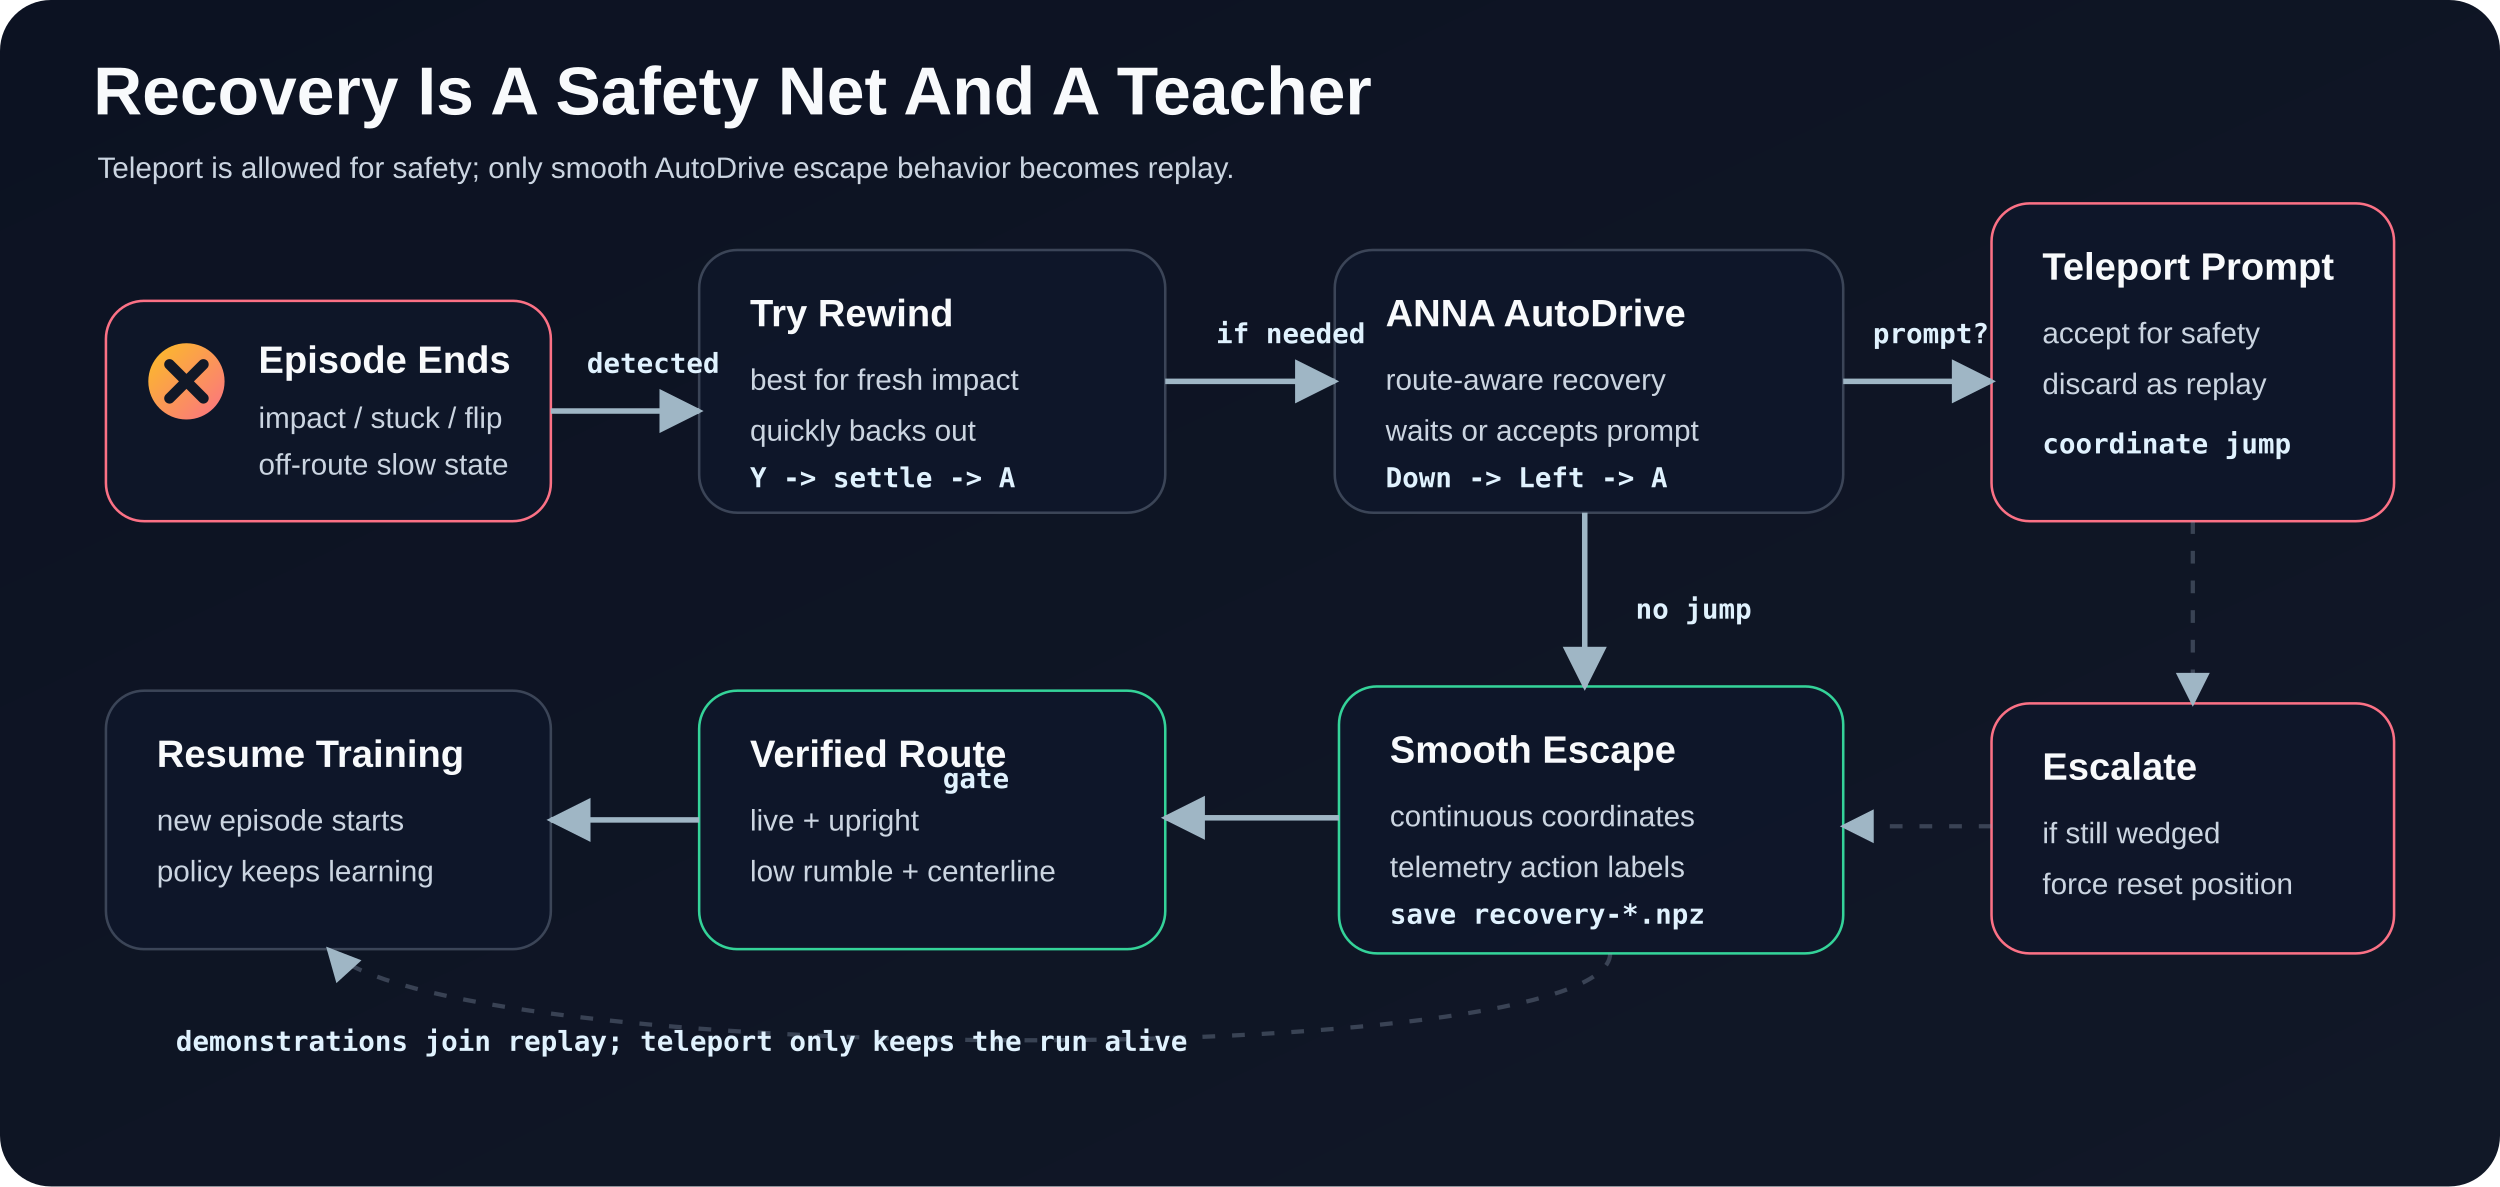
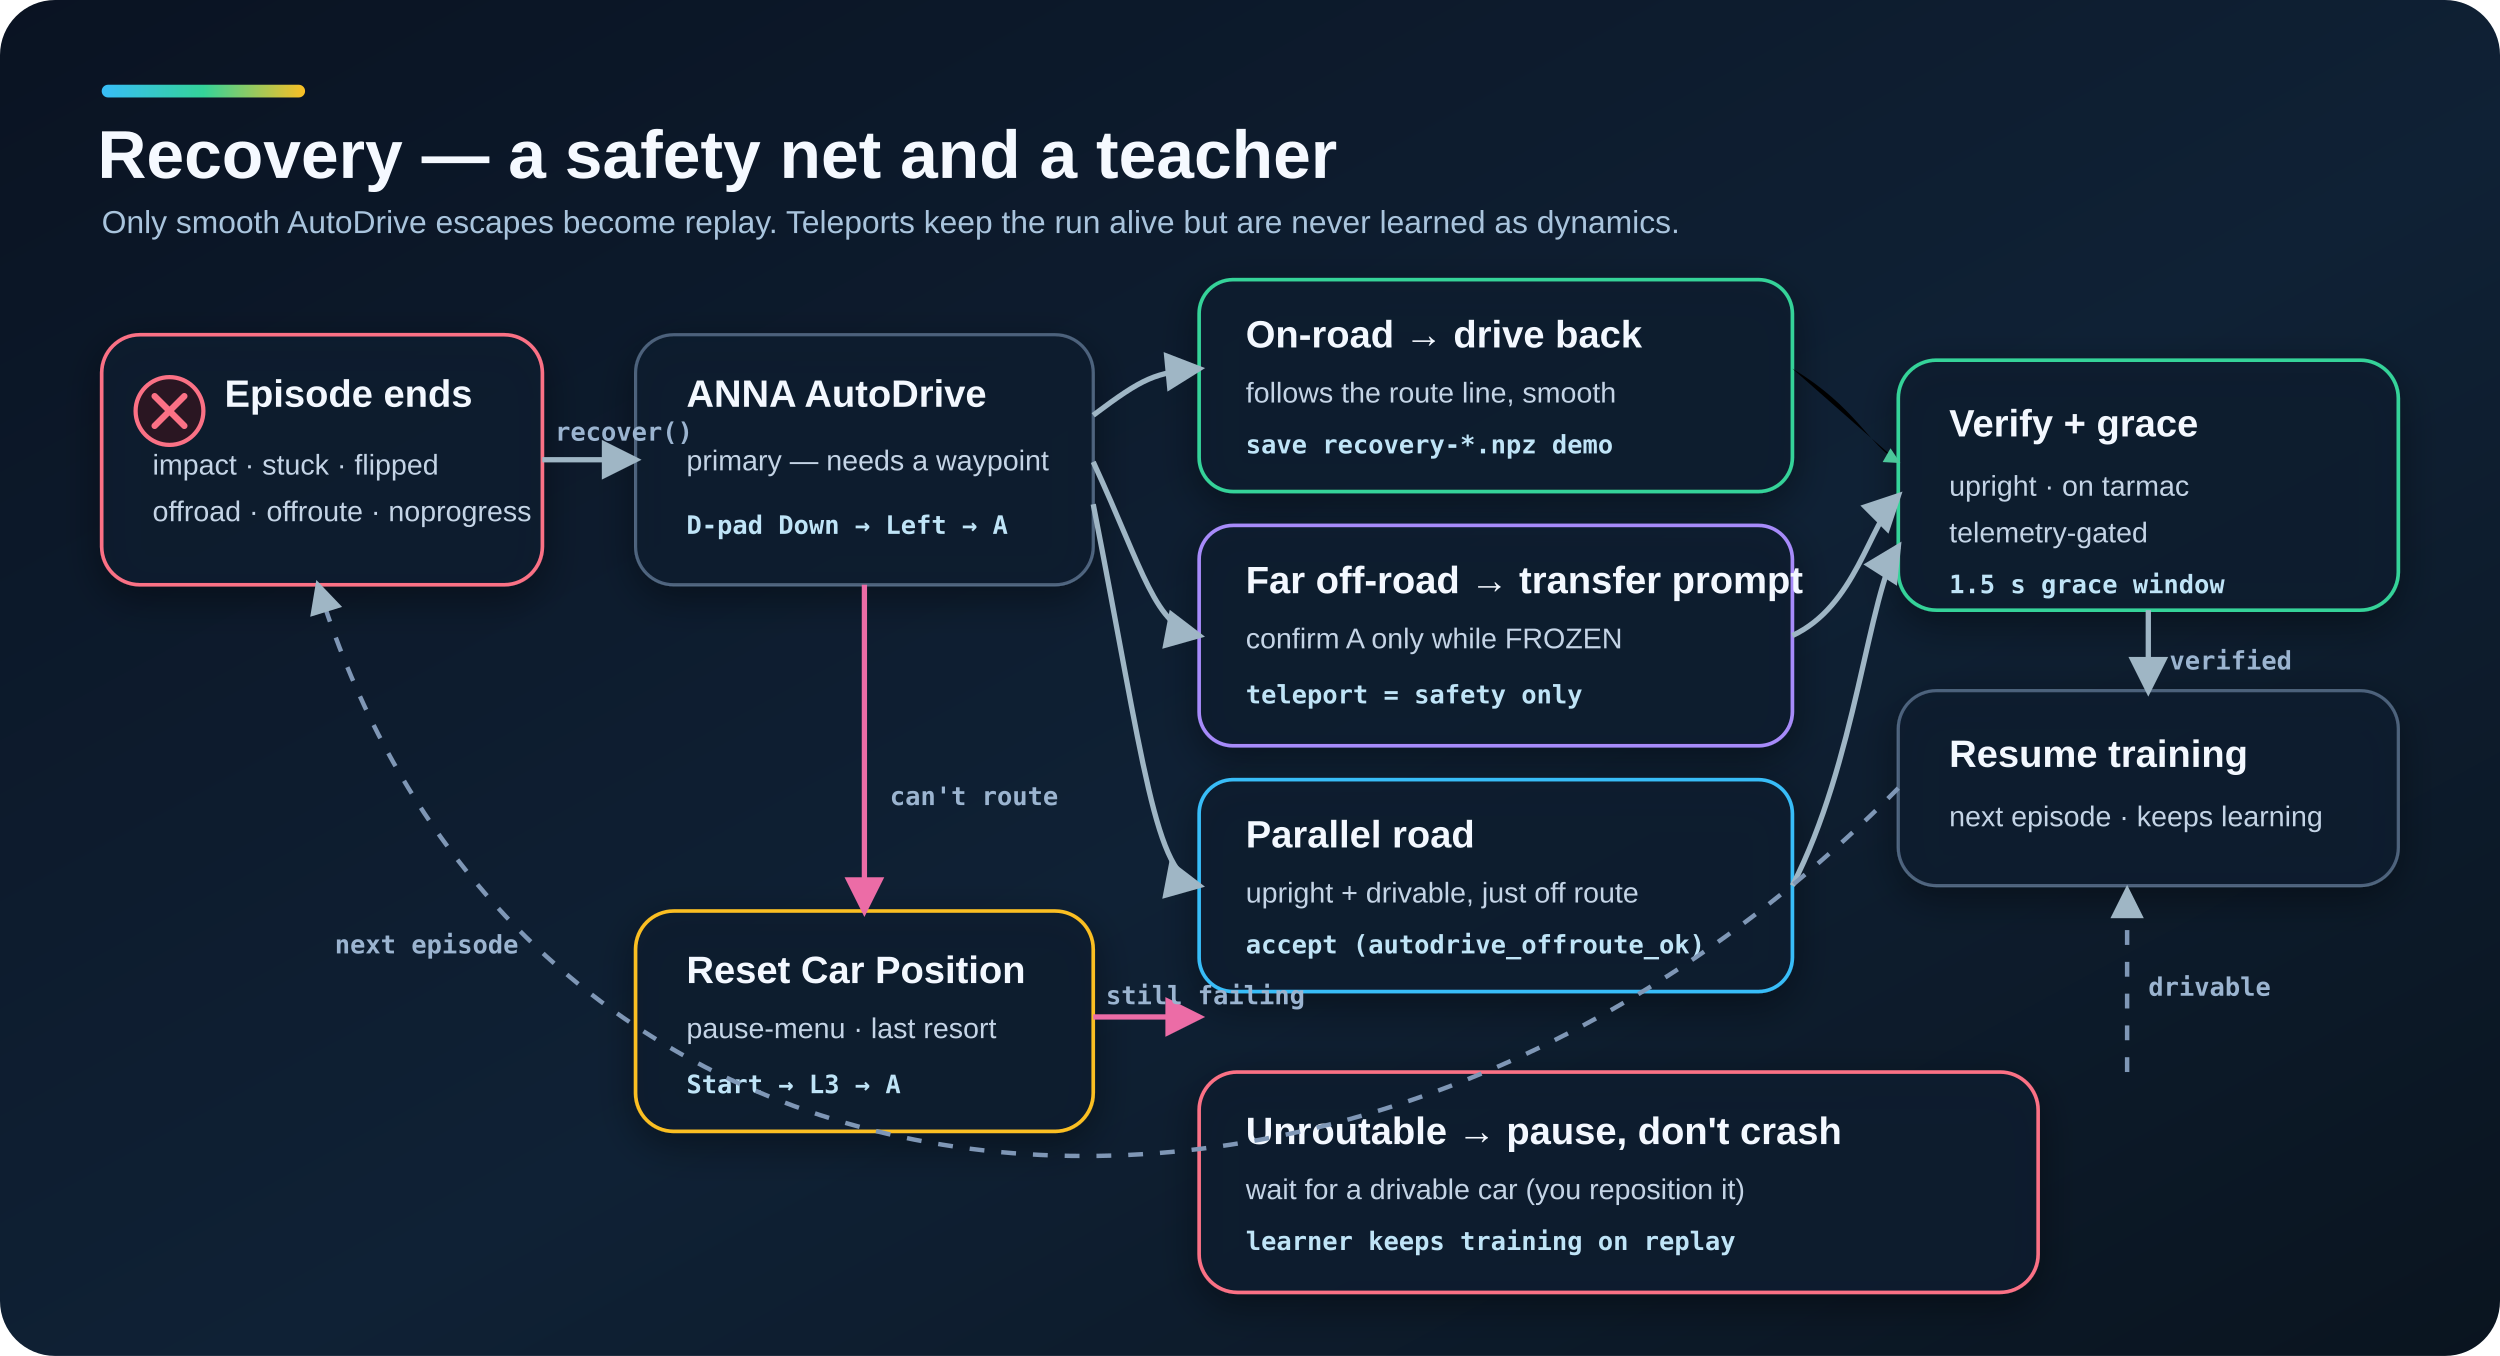
- <svg xmlns="http://www.w3.org/2000/svg" width="1180" height="560" viewBox="0 0 1180 560" role="img" aria-labelledby="title desc">
+ <svg xmlns="http://www.w3.org/2000/svg" width="1180" height="640" viewBox="0 0 1180 640" role="img" aria-labelledby="t d">
  <defs>
    <linearGradient id="bg" x1="0" y1="0" x2="1" y2="1">
-       <stop offset="0" stop-color="#0c1222" />
-       <stop offset="1" stop-color="#111827" />
+       <stop offset="0" stop-color="#0a1322" />
+       <stop offset=".55" stop-color="#0f2135" />
+       <stop offset="1" stop-color="#0a141f" />
    </linearGradient>
-     <linearGradient id="safe" x1="0" y1="0" x2="1" y2="1">
-       <stop offset="0" stop-color="#34d399" />
-       <stop offset="1" stop-color="#0ea5e9" />
+     <linearGradient id="line" x1="0" y1="0" x2="1" y2="0">
+       <stop offset="0" stop-color="#38bdf8" />
+       <stop offset=".5" stop-color="#34d399" />
+       <stop offset="1" stop-color="#fbbf24" />
    </linearGradient>
-     <linearGradient id="warn" x1="0" y1="0" x2="1" y2="1">
-       <stop offset="0" stop-color="#fbbf24" />
-       <stop offset="1" stop-color="#fb7185" />
-     </linearGradient>
-     <marker id="arrow" viewBox="0 0 10 10" refX="9" refY="5" markerWidth="8" markerHeight="8" orient="auto-start-reverse">
+     <filter id="sh" x="-30%" y="-30%" width="160%" height="160%">
+       <feDropShadow dx="0" dy="6" stdDeviation="9" flood-color="#000" flood-opacity=".45" />
+     </filter>
+     <marker id="a" viewBox="0 0 10 10" refX="8.5" refY="5" markerWidth="7.5" markerHeight="7.5" orient="auto-start-reverse">
      <path d="M0 0 L10 5 L0 10 z" fill="#9fb6c5" />
    </marker>
+     <marker id="aG" viewBox="0 0 10 10" refX="8.5" refY="5" markerWidth="7.5" markerHeight="7.5" orient="auto-start-reverse">
+       <path d="M0 0 L10 5 L0 10 z" fill="#4cc79a" />
+     </marker>
+     <marker id="aR" viewBox="0 0 10 10" refX="8.5" refY="5" markerWidth="7.5" markerHeight="7.5" orient="auto-start-reverse">
+       <path d="M0 0 L10 5 L0 10 z" fill="#ec6ca6" />
+     </marker>
    <style>
-       .title { font: 800 32px "Segoe UI", Arial, sans-serif; fill: #f8fafc; }
-       .nodeTitle { font: 800 18px "Segoe UI", Arial, sans-serif; fill: #f8fafc; }
-       .text { font: 500 14px "Segoe UI", Arial, sans-serif; fill: #cbd5e1; }
-       .mono { font: 600 13px "Cascadia Mono", Consolas, monospace; fill: #e0f2fe; }
-       .node { fill: rgba(15,23,42,.9); stroke: rgba(148,163,184,.34); stroke-width: 1.2; }
-       .ok { stroke: #34d399; }
-       .bad { stroke: #fb7185; }
-       .flow { fill: none; stroke: #9fb6c5; stroke-width: 2.6; marker-end: url(#arrow); }
-       .soft { fill: none; stroke: rgba(148,163,184,.32); stroke-width: 2; stroke-dasharray: 6 8; marker-end: url(#arrow); }
+       .title{font:800 32px "Segoe UI",system-ui,Arial,sans-serif;fill:#f5f9ff}
+       .lede{font:500 15px "Segoe UI",Arial,sans-serif;fill:#a9c4dd}
+       .h{font:800 18px "Segoe UI",Arial,sans-serif;fill:#f3f8ff}
+       .t{font:500 13.5px "Segoe UI",Arial,sans-serif;fill:#c4d4e6}
+       .m{font:600 12px "Cascadia Mono",Consolas,monospace;fill:#bfe4f7}
+       .lbl{font:600 12px "Cascadia Mono",Consolas,monospace;fill:#9bb4d0}
+       .card{fill:rgba(16,28,47,.86);stroke:rgba(150,180,215,.30);stroke-width:1.2}
+       .red{stroke:#fb7185;stroke-width:1.7}.slate{stroke:rgba(150,180,215,.45);stroke-width:1.5}.green{stroke:#34d399;stroke-width:1.7}.violet{stroke:#a78bfa;stroke-width:1.7}.cyan{stroke:#38bdf8;stroke-width:1.7}.amber{stroke:#fbbf24;stroke-width:1.7}
+       .f{fill:none;stroke:#9fb6c5;stroke-width:2.5}.fr{fill:none;stroke:#ec6ca6;stroke-width:2.5}
+       .dash{fill:none;stroke:#7f97b6;stroke-width:2.1;stroke-dasharray:7 8}
    </style>
  </defs>
-   <rect width="1180" height="560" rx="24" fill="url(#bg)" />
-   <text class="title" x="44" y="54">Recovery Is A Safety Net And A Teacher</text>
-   <text class="text" x="46" y="84">Teleport is allowed for safety; only smooth AutoDrive escape behavior becomes replay.</text>
-   <g transform="translate(50 142)">
-     <rect class="node bad" x="0" y="0" width="210" height="104" rx="18" />
-     <circle cx="38" cy="38" r="18" fill="url(#warn)" />
-     <path d="M30 30 L46 46 M46 30 L30 46" stroke="#111827" stroke-width="5" stroke-linecap="round" />
-     <text class="nodeTitle" x="72" y="34">Episode Ends</text>
-     <text class="text" x="72" y="60">impact / stuck / flip</text>
-     <text class="text" x="72" y="82">off-route slow state</text>
+   <rect width="1180" height="640" rx="26" fill="url(#bg)" />
+   <rect x="48" y="40" width="96" height="6" rx="3" fill="url(#line)" />
+   <text class="title" x="46" y="84">Recovery — a safety net and a teacher</text>
+   <text class="lede" x="48" y="110">Only smooth AutoDrive escapes become replay. Teleports keep the run alive but are never learned as dynamics.</text>
+   <g filter="url(#sh)">
+     <rect class="card red" x="48" y="158" width="208" height="118" rx="18" />
  </g>
-   <g transform="translate(330 118)">
-     <rect class="node" x="0" y="0" width="220" height="124" rx="18" />
-     <text class="nodeTitle" x="24" y="36">Try Rewind</text>
-     <text class="text" x="24" y="66">best for fresh impact</text>
-     <text class="text" x="24" y="90">quickly backs out</text>
-     <text class="mono" x="24" y="112">Y -&gt; settle -&gt; A</text>
+   <circle cx="80" cy="194" r="16" fill="#2a1622" stroke="#fb7185" stroke-width="2" />
+   <path d="M73 187 l14 14 M87 187 l-14 14" stroke="#fb7185" stroke-width="3" stroke-linecap="round" />
+   <text class="h" x="106" y="192">Episode ends</text>
+   <text class="t" x="72" y="224">impact · stuck · flipped</text>
+   <text class="t" x="72" y="246">offroad · offroute · noprogress</text>
+   <g filter="url(#sh)">
+     <rect class="card slate" x="300" y="158" width="216" height="118" rx="18" />
  </g>
-   <g transform="translate(630 118)">
-     <rect class="node" x="0" y="0" width="240" height="124" rx="18" />
-     <text class="nodeTitle" x="24" y="36">ANNA AutoDrive</text>
-     <text class="text" x="24" y="66">route-aware recovery</text>
-     <text class="text" x="24" y="90">waits or accepts prompt</text>
-     <text class="mono" x="24" y="112">Down -&gt; Left -&gt; A</text>
+   <text class="h" x="324" y="192">ANNA AutoDrive</text>
+   <text class="t" x="324" y="222">primary — needs a waypoint</text>
+   <text class="m" x="324" y="252">D-pad Down → Left → A</text>
+   <g filter="url(#sh)">
+     <rect class="card green" x="566" y="132" width="280" height="100" rx="16" />
  </g>
-   <g transform="translate(940 96)">
-     <rect class="node bad" x="0" y="0" width="190" height="150" rx="18" />
-     <text class="nodeTitle" x="24" y="36">Teleport Prompt</text>
-     <text class="text" x="24" y="66">accept for safety</text>
-     <text class="text" x="24" y="90">discard as replay</text>
-     <text class="mono" x="24" y="118">coordinate jump</text>
+   <text class="h" x="588" y="164">On-road → drive back</text>
+   <text class="t" x="588" y="190">follows the route line, smooth</text>
+   <text class="m" x="588" y="214" fill="#bdf3d8">save recovery-*.npz demo</text>
+   <g filter="url(#sh)">
+     <rect class="card violet" x="566" y="248" width="280" height="104" rx="16" />
  </g>
-   <g transform="translate(632 324)">
-     <rect class="node ok" x="0" y="0" width="238" height="126" rx="18" />
-     <text class="nodeTitle" x="24" y="36">Smooth Escape</text>
-     <text class="text" x="24" y="66">continuous coordinates</text>
-     <text class="text" x="24" y="90">telemetry action labels</text>
-     <text class="mono" x="24" y="112">save recovery-*.npz</text>
+   <text class="h" x="588" y="280">Far off-road → transfer prompt</text>
+   <text class="t" x="588" y="306">confirm A only while FROZEN</text>
+   <text class="m" x="588" y="332" fill="#d6caff">teleport = safety only</text>
+   <g filter="url(#sh)">
+     <rect class="card cyan" x="566" y="368" width="280" height="100" rx="16" />
  </g>
-   <g transform="translate(330 326)">
-     <rect class="node ok" x="0" y="0" width="220" height="122" rx="18" />
-     <text class="nodeTitle" x="24" y="36">Verified Route</text>
-     <text class="text" x="24" y="66">live + upright</text>
-     <text class="text" x="24" y="90">low rumble + centerline</text>
+   <text class="h" x="588" y="400">Parallel road</text>
+   <text class="t" x="588" y="426">upright + drivable, just off route</text>
+   <text class="m" x="588" y="450" fill="#bfe4f7">accept (autodrive_offroute_ok)</text>
+   <g filter="url(#sh)">
+     <rect class="card green" x="896" y="170" width="236" height="118" rx="18" />
  </g>
-   <g transform="translate(50 326)">
-     <rect class="node" x="0" y="0" width="210" height="122" rx="18" />
-     <text class="nodeTitle" x="24" y="36">Resume Training</text>
-     <text class="text" x="24" y="66">new episode starts</text>
-     <text class="text" x="24" y="90">policy keeps learning</text>
+   <text class="h" x="920" y="206">Verify + grace</text>
+   <text class="t" x="920" y="234">upright · on tarmac</text>
+   <text class="t" x="920" y="256">telemetry-gated</text>
+   <text class="m" x="920" y="280">1.5 s grace window</text>
+   <g filter="url(#sh)">
+     <rect class="card slate" x="896" y="326" width="236" height="92" rx="18" />
  </g>
-   <g transform="translate(940 332)">
-     <rect class="node bad" x="0" y="0" width="190" height="118" rx="18" />
-     <text class="nodeTitle" x="24" y="36">Escalate</text>
-     <text class="text" x="24" y="66">if still wedged</text>
-     <text class="text" x="24" y="90">force reset position</text>
+   <text class="h" x="920" y="362">Resume training</text>
+   <text class="t" x="920" y="390">next episode · keeps learning</text>
+   <g filter="url(#sh)">
+     <rect class="card amber" x="300" y="430" width="216" height="104" rx="18" />
  </g>
-   <path class="flow" d="M260 194 H330" />
-   <path class="flow" d="M550 180 H630" />
-   <path class="flow" d="M870 180 H940" />
-   <path class="flow" d="M748 242 V324" />
-   <path class="flow" d="M632 386 H550" />
-   <path class="flow" d="M330 387 H260" />
-   <path class="soft" d="M1035 246 V332" />
-   <path class="soft" d="M940 390 H870" />
-   <path class="soft" d="M760 450 C760 506 206 504 155 448" />
-   <text class="mono" x="277" y="176">detected</text>
-   <text class="mono" x="574" y="162">if needed</text>
-   <text class="mono" x="884" y="162">prompt?</text>
-   <text class="mono" x="772" y="292">no jump</text>
-   <text class="mono" x="445" y="372">gate</text>
-   <text class="mono" x="83" y="496">demonstrations join replay; teleport only keeps the run alive</text>
+   <text class="h" x="324" y="464">Reset Car Position</text>
+   <text class="t" x="324" y="490">pause-menu · last resort</text>
+   <text class="m" x="324" y="516">Start → L3 → A</text>
+   <g filter="url(#sh)">
+     <rect class="card red" x="566" y="506" width="396" height="104" rx="18" />
+   </g>
+   <text class="h" x="588" y="540">Unroutable → pause, don't crash</text>
+   <text class="t" x="588" y="566">wait for a drivable car (you reposition it)</text>
+   <text class="m" x="588" y="590" fill="#ffc7d2">learner keeps training on replay</text>
+   <path class="f" d="M256 217 H300" marker-end="url(#a)" />
+   <path class="f" d="M516 196 C540 178 545 176 566 174" marker-end="url(#a)" />
+   <path class="f" d="M516 218 C540 270 545 296 566 300" marker-end="url(#a)" />
+   <path class="f" d="M516 238 C540 360 545 414 566 418" marker-end="url(#a)" />
+   <path class="fg" d="M846 174 C876 192 882 210 896 218" marker-end="url(#aG)" />
+   <path class="f" d="M846 300 C876 286 882 248 896 234" marker-end="url(#a)" />
+   <path class="f" d="M846 418 C876 360 882 280 896 258" marker-end="url(#a)" />
+   <path class="f" d="M1014 288 V326" marker-end="url(#a)" />
+   <path class="dash" d="M896 372 C640 632 250 600 150 276" marker-end="url(#a)" />
+   <path class="fr" d="M408 276 V430" marker-end="url(#aR)" />
+   <path class="fr" d="M516 480 H566" marker-end="url(#aR)" />
+   <path class="dash" d="M1004 506 V420" marker-end="url(#a)" />
+   <text class="lbl" x="262" y="208">recover()</text>
+   <text class="lbl" x="1024" y="316">verified</text>
+   <text class="lbl" x="158" y="450" fill="#9fb6c5">next episode</text>
+   <text class="lbl" x="420" y="380" fill="#ec6ca6">can't route</text>
+   <text class="lbl" x="522" y="474" fill="#ec6ca6">still failing</text>
+   <text class="lbl" x="1014" y="470">drivable</text>
</svg>
